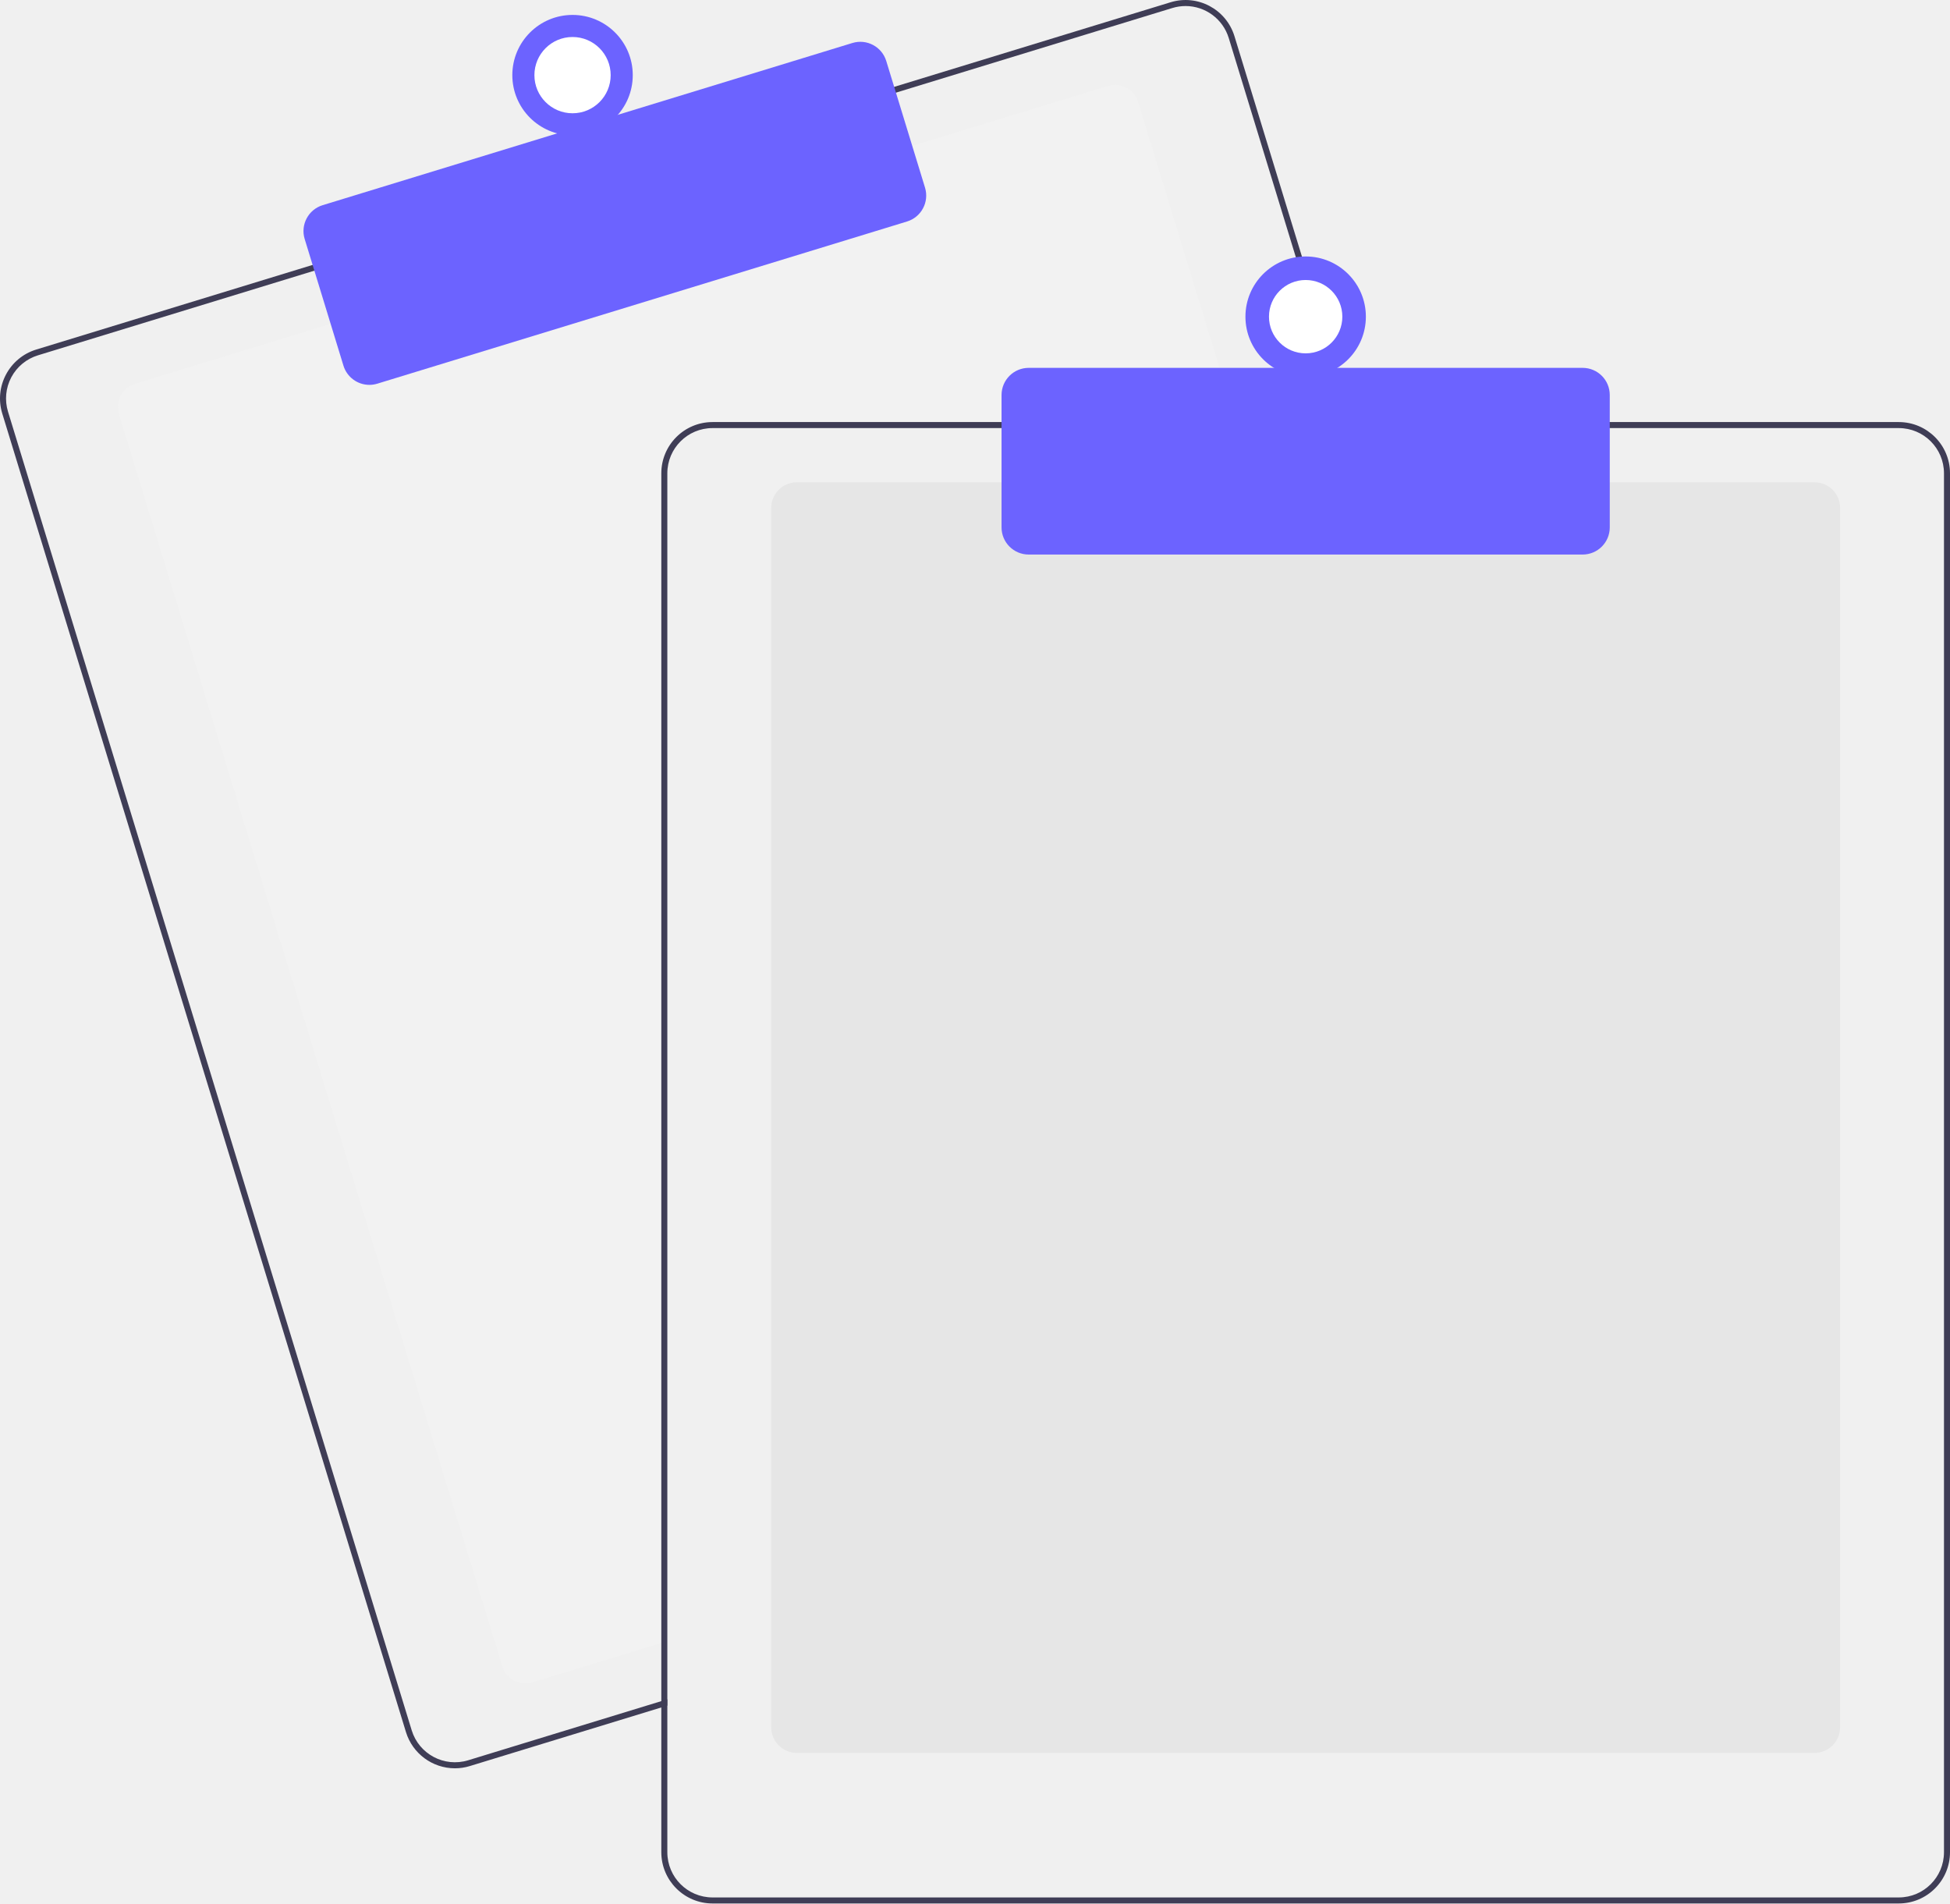
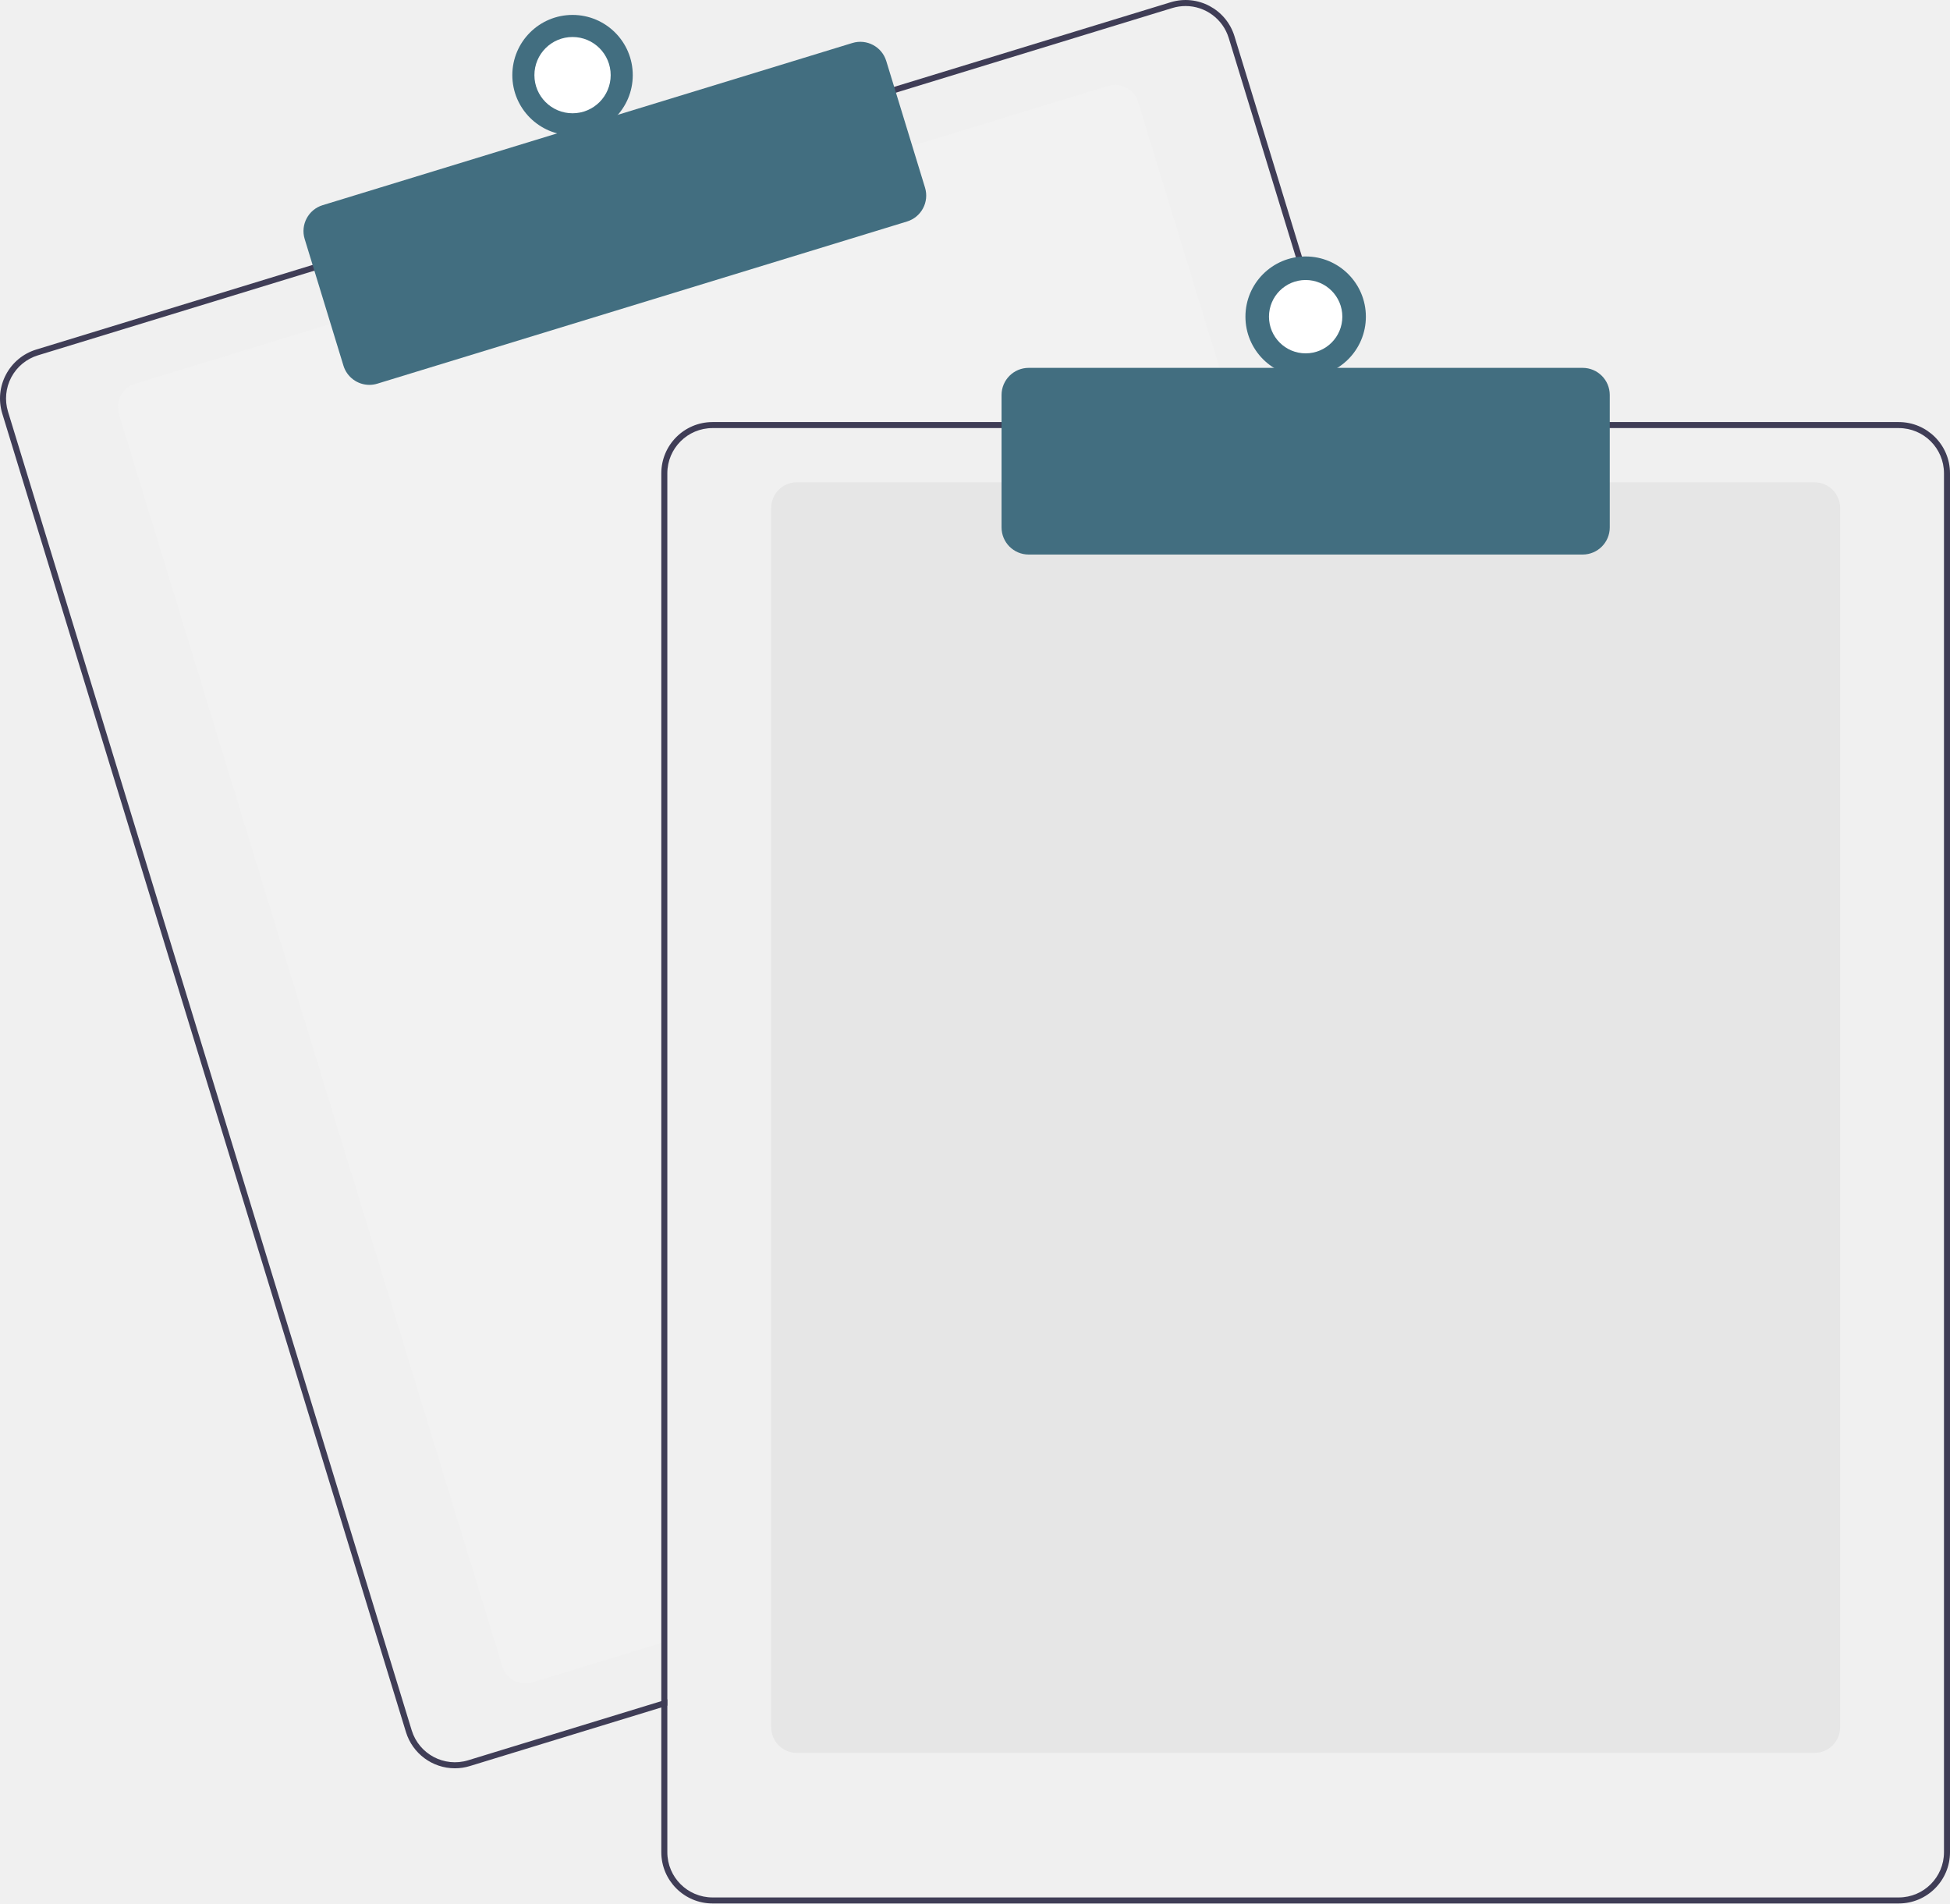
<svg xmlns="http://www.w3.org/2000/svg" data-name="Layer 1" width="647.636" height="632.174" viewBox="0 0 647.636 632.174">
  <path d="M687.328,276.087H512.818a15.018,15.018,0,0,0-15,15v387.85l-2,.61-42.81,13.11a8.007,8.007,0,0,1-9.99-5.31L315.678,271.397a8.003,8.003,0,0,1,5.31-9.99l65.97-20.2,191.25-58.54,65.97-20.2a7.989,7.989,0,0,1,9.99,5.3l32.55,106.32Z" transform="translate(-276.1819 -133.9131)" fill="#f2f2f2" />
  <path d="M725.408,274.087l-39.23-128.14a16.994,16.994,0,0,0-21.23-11.28l-92.75,28.39L380.958,221.607l-92.75,28.4a17.015,17.015,0,0,0-11.28,21.23l134.08,437.93a17.027,17.027,0,0,0,16.26,12.03,16.789,16.789,0,0,0,4.97-.75l63.58-19.46,2-.62v-2.09l-2,.61-64.17,19.65a15.015,15.015,0,0,1-18.73-9.95l-134.07-437.94a14.979,14.979,0,0,1,9.95-18.73l92.75-28.4,191.24-58.54,92.75-28.4a15.156,15.156,0,0,1,4.41-.66,15.015,15.015,0,0,1,14.32,10.61l39.05,127.56.62,2h2.08Z" transform="translate(-276.1819 -133.9131)" fill="#3f3d56" />
-   <path d="M398.863,261.734a9.016,9.016,0,0,1-8.611-6.367l-12.88-42.072a8.999,8.999,0,0,1,5.971-11.24l175.939-53.864a9.009,9.009,0,0,1,11.241,5.971l12.88,42.072a9.01,9.01,0,0,1-5.971,11.241L401.492,261.339A8.976,8.976,0,0,1,398.863,261.734Z" transform="translate(-276.1819 -133.9131)" fill="#6c63ff" />
-   <circle cx="190.154" cy="24.955" r="20" fill="#6c63ff" />
+   <path d="M398.863,261.734a9.016,9.016,0,0,1-8.611-6.367l-12.88-42.072a8.999,8.999,0,0,1,5.971-11.24l175.939-53.864a9.009,9.009,0,0,1,11.241,5.971l12.88,42.072a9.01,9.01,0,0,1-5.971,11.241L401.492,261.339A8.976,8.976,0,0,1,398.863,261.734Z" transform="translate(-276.1819 -133.9131)" fill="#426e80" />
+   <circle cx="190.154" cy="24.955" r="20" fill="#426e80" />
  <circle cx="190.154" cy="24.955" r="12.665" fill="#fff" />
  <path d="M878.818,716.087h-338a8.51,8.51,0,0,1-8.5-8.5v-405a8.51,8.51,0,0,1,8.5-8.5h338a8.51,8.51,0,0,1,8.5,8.5v405A8.51,8.51,0,0,1,878.818,716.087Z" transform="translate(-276.1819 -133.9131)" fill="#e6e6e6" />
  <path d="M723.318,274.087h-210.5a17.024,17.024,0,0,0-17,17v407.8l2-.61v-407.19a15.018,15.018,0,0,1,15-15H723.938Zm183.5,0h-394a17.024,17.024,0,0,0-17,17v458a17.024,17.024,0,0,0,17,17h394a17.024,17.024,0,0,0,17-17v-458A17.024,17.024,0,0,0,906.818,274.087Zm15,475a15.018,15.018,0,0,1-15,15h-394a15.018,15.018,0,0,1-15-15v-458a15.018,15.018,0,0,1,15-15h394a15.018,15.018,0,0,1,15,15Z" transform="translate(-276.1819 -133.9131)" fill="#3f3d56" />
-   <path d="M801.818,318.087h-184a9.01,9.01,0,0,1-9-9v-44a9.01,9.01,0,0,1,9-9h184a9.01,9.01,0,0,1,9,9v44A9.01,9.01,0,0,1,801.818,318.087Z" transform="translate(-276.1819 -133.9131)" fill="#6c63ff" />
-   <circle cx="433.636" cy="105.174" r="20" fill="#6c63ff" />
+   <path d="M801.818,318.087h-184a9.01,9.01,0,0,1-9-9v-44a9.01,9.01,0,0,1,9-9h184a9.01,9.01,0,0,1,9,9v44A9.01,9.01,0,0,1,801.818,318.087Z" transform="translate(-276.1819 -133.9131)" fill="#426e80" />
+   <circle cx="433.636" cy="105.174" r="20" fill="#426e80" />
  <circle cx="433.636" cy="105.174" r="12.182" fill="#fff" />
</svg>
